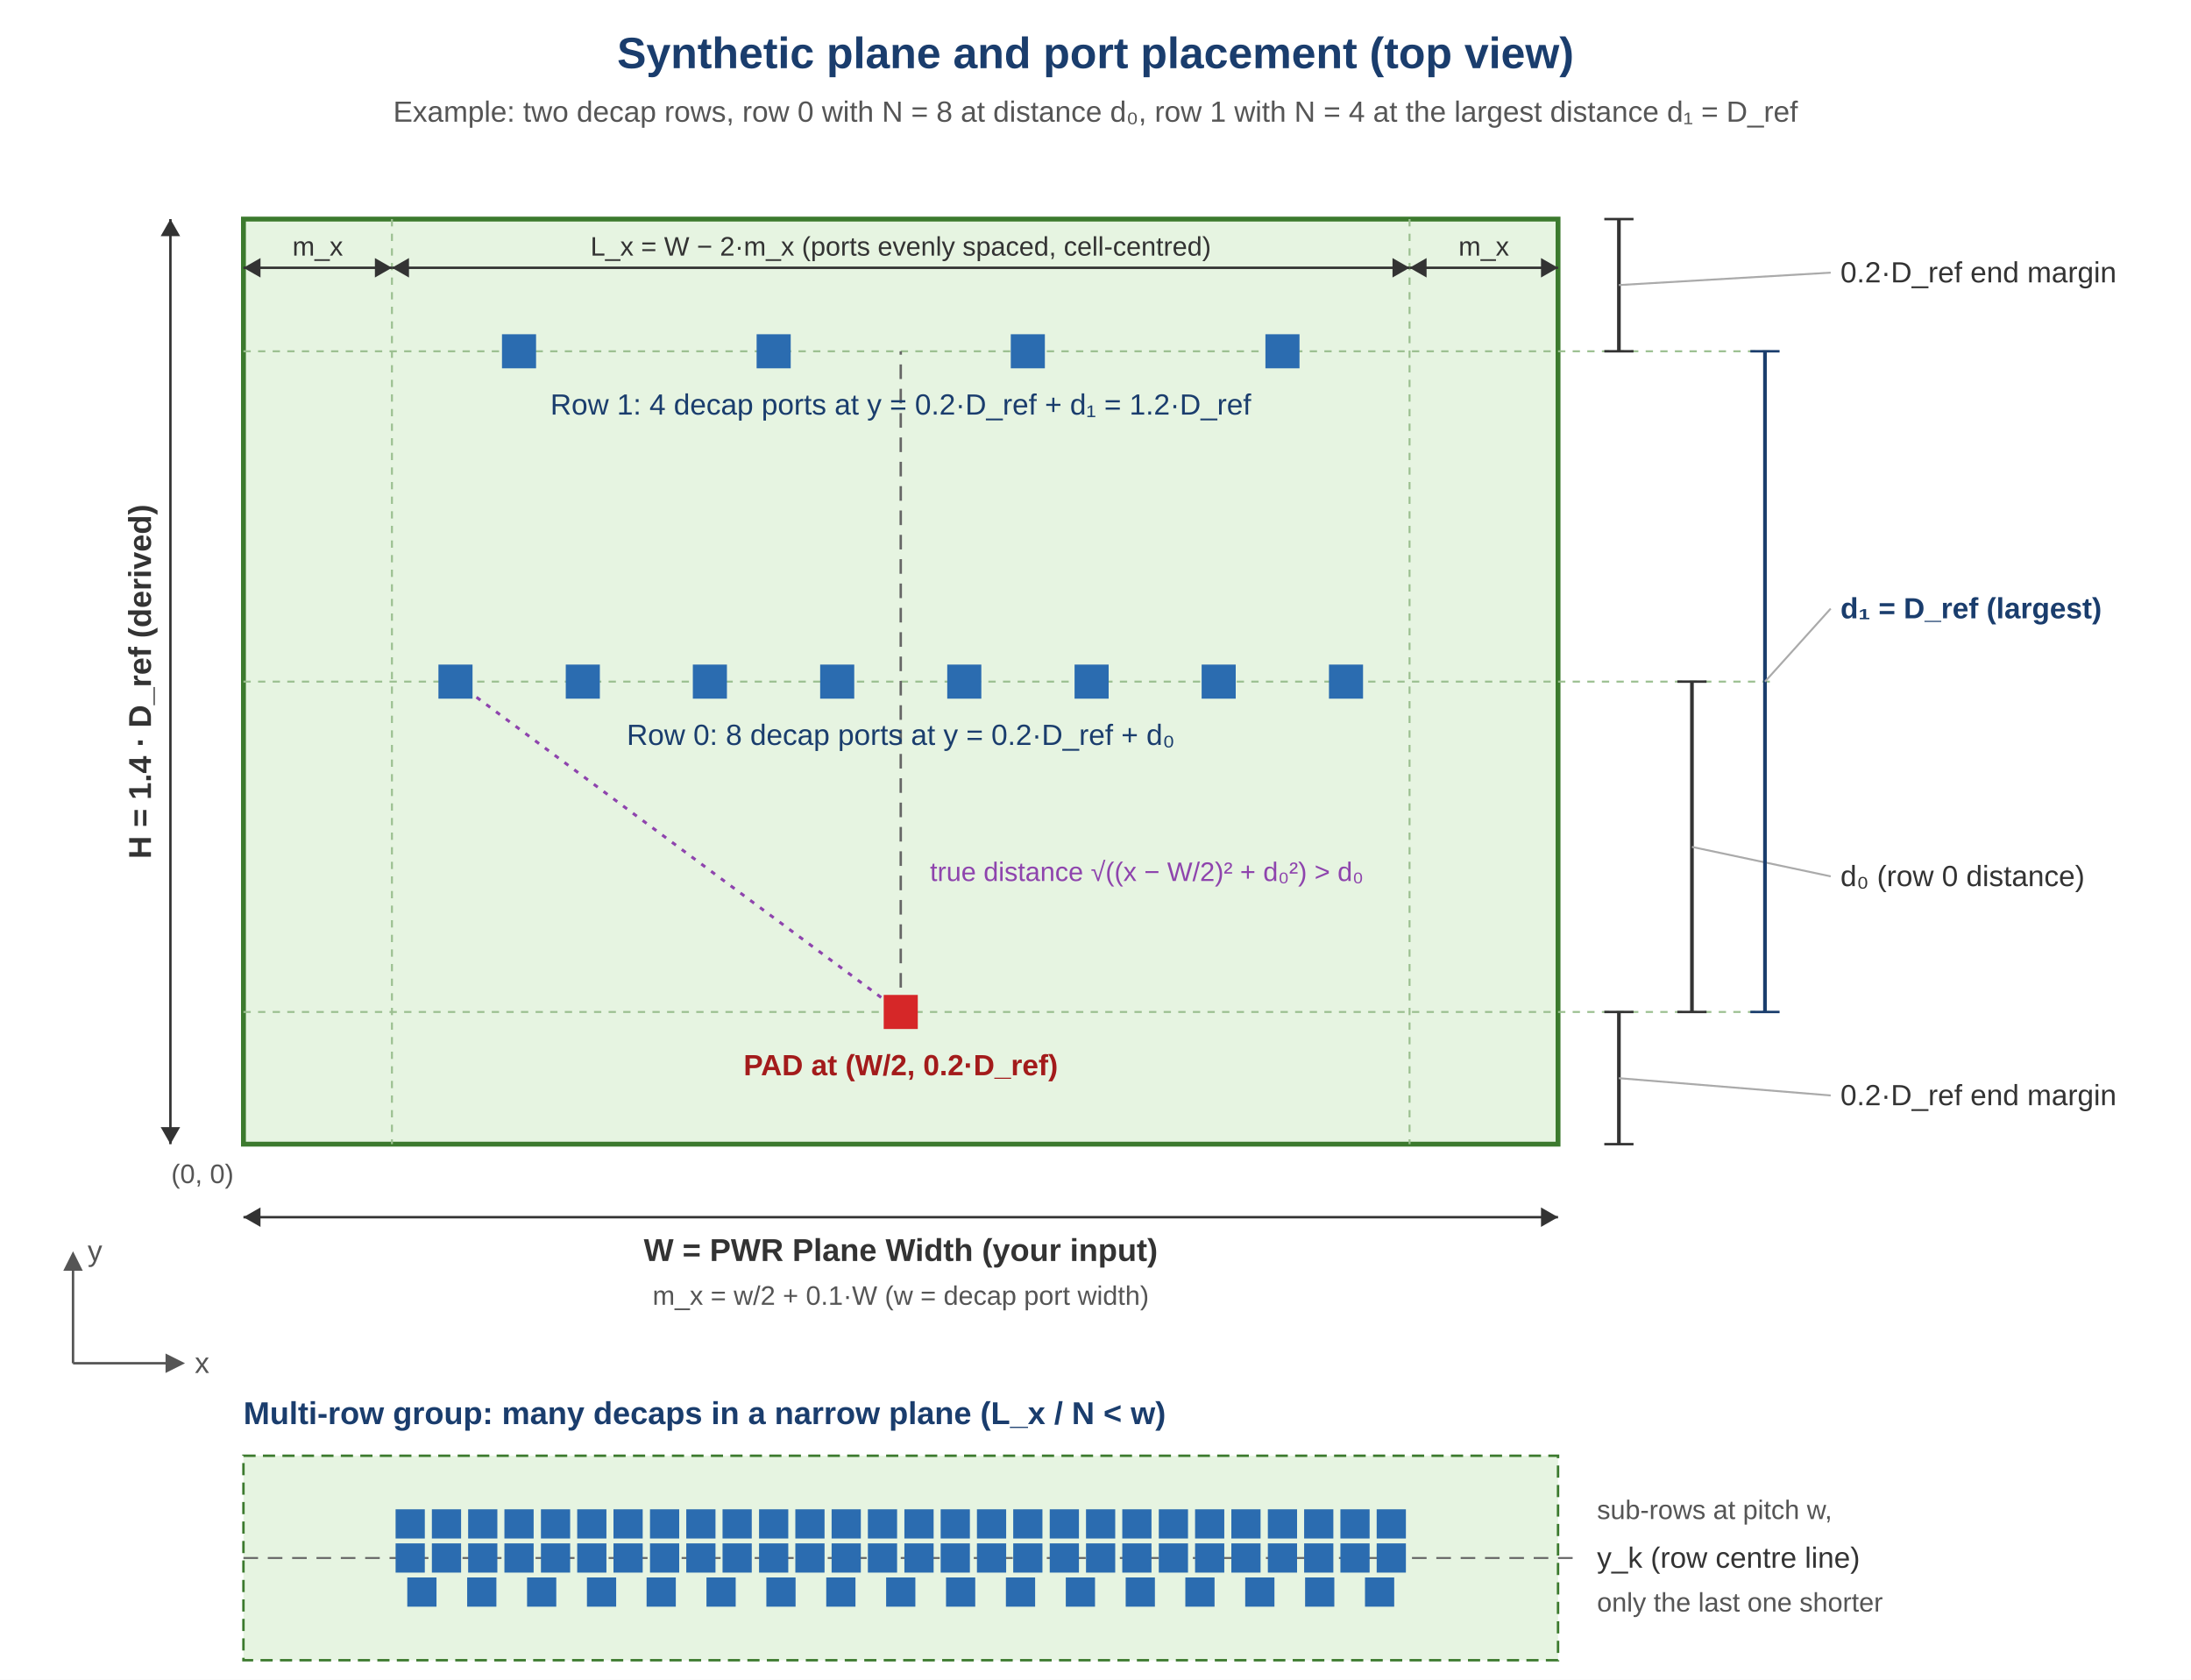
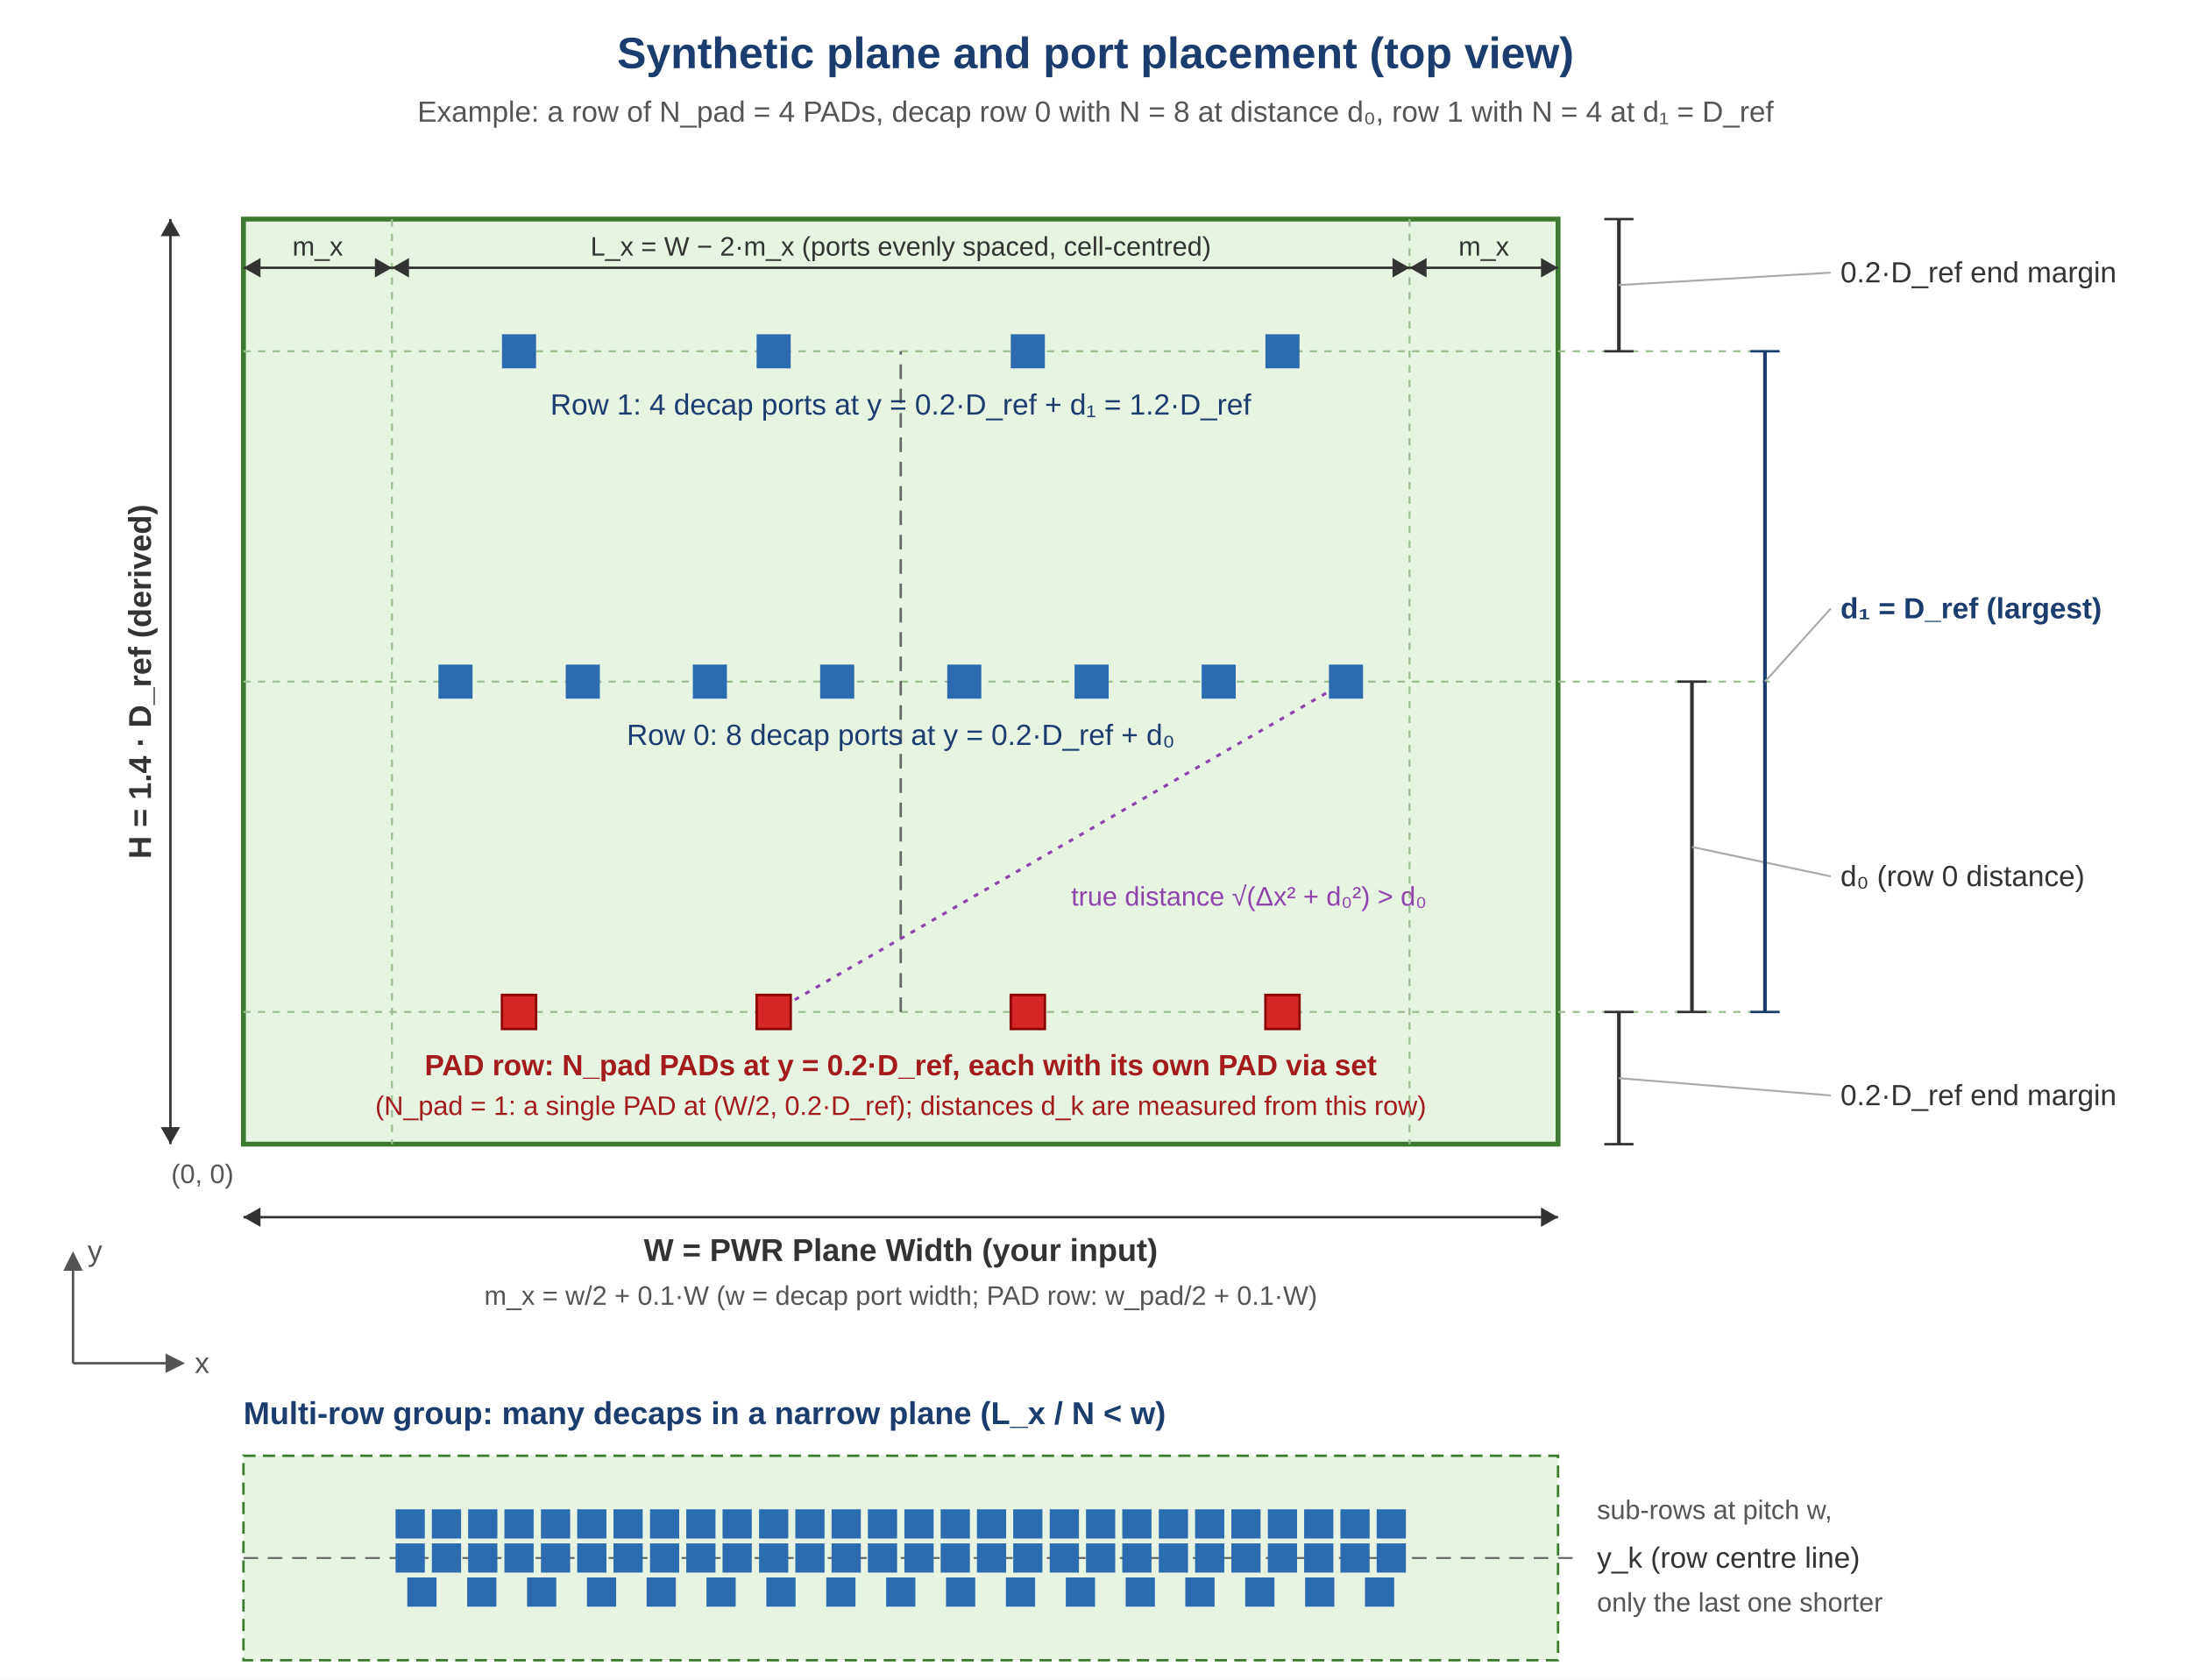
<svg xmlns="http://www.w3.org/2000/svg" version="1.2" baseProfile="tiny" width="900" height="690" viewBox="0 0 900 690">
  <rect x="0" y="0" width="900" height="690" fill="#ffffff" />
  <text x="450" y="28" font-family="Arial" font-size="18" font-weight="bold" fill="#1a3d6d" text-anchor="middle">Synthetic plane and port placement (top view)</text>
-   <text x="450" y="50" font-family="Arial" font-size="12" fill="#555555" text-anchor="middle">Example: two decap rows, row 0 with N = 8 at distance d₀, row 1 with N = 4 at the largest distance d₁ = D_ref</text>
+   <text x="450" y="50" font-family="Arial" font-size="12" fill="#555555" text-anchor="middle">Example: a row of N_pad = 4 PADs, decap row 0 with N = 8 at distance d₀, row 1 with N = 4 at d₁ = D_ref</text>
  <rect x="100" y="90" width="540" height="380" fill="#e6f4e1" stroke="#3c7a2e" stroke-width="2" />
  <line x1="100" y1="415.7" x2="730" y2="415.7" stroke="#9bbf90" stroke-width="0.8" stroke-dasharray="3,3" />
  <line x1="100" y1="280.0" x2="730" y2="280.0" stroke="#9bbf90" stroke-width="0.8" stroke-dasharray="3,3" />
  <line x1="100" y1="144.3" x2="730" y2="144.3" stroke="#9bbf90" stroke-width="0.8" stroke-dasharray="3,3" />
  <line x1="161.0" y1="90" x2="161.0" y2="470" stroke="#9bbf90" stroke-width="0.8" stroke-dasharray="3,3" />
  <line x1="579.0" y1="90" x2="579.0" y2="470" stroke="#9bbf90" stroke-width="0.8" stroke-dasharray="3,3" />
  <line x1="370.0" y1="415.7" x2="370.0" y2="144.3" stroke="#666666" stroke-width="1" stroke-dasharray="6,4" />
-   <line x1="370.0" y1="415.7" x2="187.1" y2="280.0" stroke="#8e44ad" stroke-width="1.2" stroke-dasharray="2,3" />
-   <text x="382.0" y="361.9" font-family="Arial" font-size="11" fill="#8e44ad" text-anchor="start">true distance √((x − W/2)² + d₀²) &gt; d₀</text>
+   <line x1="317.8" y1="415.7" x2="552.9" y2="280.0" stroke="#8e44ad" stroke-width="1.2" stroke-dasharray="2,3" />
+   <text x="440.0" y="372.0" font-family="Arial" font-size="11" fill="#8e44ad" text-anchor="start">true distance √(Δx² + d₀²) &gt; d₀</text>
  <rect x="180.1" y="273.0" width="14" height="14" fill="#2b6cb0" />
  <rect x="232.4" y="273.0" width="14" height="14" fill="#2b6cb0" />
  <rect x="284.6" y="273.0" width="14" height="14" fill="#2b6cb0" />
  <rect x="336.9" y="273.0" width="14" height="14" fill="#2b6cb0" />
  <rect x="389.1" y="273.0" width="14" height="14" fill="#2b6cb0" />
  <rect x="441.4" y="273.0" width="14" height="14" fill="#2b6cb0" />
  <rect x="493.6" y="273.0" width="14" height="14" fill="#2b6cb0" />
  <rect x="545.9" y="273.0" width="14" height="14" fill="#2b6cb0" />
  <rect x="206.2" y="137.3" width="14" height="14" fill="#2b6cb0" />
  <rect x="310.8" y="137.3" width="14" height="14" fill="#2b6cb0" />
  <rect x="415.2" y="137.3" width="14" height="14" fill="#2b6cb0" />
  <rect x="519.8" y="137.3" width="14" height="14" fill="#2b6cb0" />
-   <rect x="363.0" y="408.7" width="14" height="14" fill="#d62728" />
-   <text x="370.0" y="441.7" font-family="Arial" font-size="12" font-weight="bold" fill="#a31b1b" text-anchor="middle">PAD at (W/2, 0.2·D_ref)</text>
+   <rect x="206.2" y="408.7" width="14" height="14" fill="#d62728" stroke="#8b0000" stroke-width="1" />
+   <rect x="310.8" y="408.7" width="14" height="14" fill="#d62728" stroke="#8b0000" stroke-width="1" />
+   <rect x="415.2" y="408.7" width="14" height="14" fill="#d62728" stroke="#8b0000" stroke-width="1" />
+   <rect x="519.8" y="408.7" width="14" height="14" fill="#d62728" stroke="#8b0000" stroke-width="1" />
+   <text x="370.0" y="441.7" font-family="Arial" font-size="12" font-weight="bold" fill="#a31b1b" text-anchor="middle">PAD row: N_pad PADs at y = 0.2·D_ref, each with its own PAD via set</text>
+   <text x="370.0" y="458.0" font-family="Arial" font-size="11" fill="#a31b1b" text-anchor="middle">(N_pad = 1: a single PAD at (W/2, 0.2·D_ref); distances d_k are measured from this row)</text>
  <text x="370.0" y="306.0" font-family="Arial" font-size="12" fill="#1a3d6d" text-anchor="middle">Row 0: 8 decap ports at y = 0.2·D_ref + d₀</text>
  <text x="370.0" y="170.3" font-family="Arial" font-size="12" fill="#1a3d6d" text-anchor="middle">Row 1: 4 decap ports at y = 0.2·D_ref + d₁ = 1.2·D_ref</text>
  <line x1="100.0" y1="110" x2="161.0" y2="110" stroke="#333333" stroke-width="1" />
  <polygon points="100.0,110 107.0,106 107.0,114" fill="#333333" />
  <polygon points="161.0,110 154.0,106 154.0,114" fill="#333333" />
  <text x="130.5" y="105" font-family="Arial" font-size="11" fill="#333333" text-anchor="middle">m_x</text>
  <line x1="161.0" y1="110" x2="579.0" y2="110" stroke="#333333" stroke-width="1" />
  <polygon points="161.0,110 168.0,106 168.0,114" fill="#333333" />
  <polygon points="579.0,110 572.0,106 572.0,114" fill="#333333" />
  <text x="370.0" y="105" font-family="Arial" font-size="11" fill="#333333" text-anchor="middle">L_x = W − 2·m_x (ports evenly spaced, cell-centred)</text>
  <line x1="579.0" y1="110" x2="640.0" y2="110" stroke="#333333" stroke-width="1" />
  <polygon points="579.0,110 586.0,106 586.0,114" fill="#333333" />
  <polygon points="640.0,110 633.0,106 633.0,114" fill="#333333" />
  <text x="609.5" y="105" font-family="Arial" font-size="11" fill="#333333" text-anchor="middle">m_x</text>
  <line x1="100.0" y1="500" x2="640.0" y2="500" stroke="#333333" stroke-width="1" />
  <polygon points="100.0,500 107.0,496 107.0,504" fill="#333333" />
  <polygon points="640.0,500 633.0,496 633.0,504" fill="#333333" />
  <text x="370.0" y="518" font-family="Arial" font-size="13" font-weight="bold" fill="#333333" text-anchor="middle">W = PWR Plane Width (your input)</text>
-   <text x="370.0" y="536" font-family="Arial" font-size="11" fill="#555555" text-anchor="middle">m_x = w/2 + 0.1·W   (w = decap port width)</text>
+   <text x="370.0" y="536" font-family="Arial" font-size="11" fill="#555555" text-anchor="middle">m_x = w/2 + 0.1·W   (w = decap port width; PAD row: w_pad/2 + 0.1·W)</text>
  <line x1="70" y1="90.0" x2="70" y2="470.0" stroke="#333333" stroke-width="1" />
  <polygon points="70,90.0 66,97.0 74,97.0" fill="#333333" />
  <polygon points="70,470.0 66,463.0 74,463.0" fill="#333333" />
  <text x="62" y="280.0" font-family="Arial" font-size="13" font-weight="bold" fill="#333333" text-anchor="middle" transform="rotate(-90 62 280.0)">H = 1.4 · D_ref (derived)</text>
  <text x="96" y="486" font-family="Arial" font-size="11" fill="#555555" text-anchor="end">(0, 0)</text>
  <line x1="659" y1="470.0" x2="671" y2="470.0" stroke="#333333" stroke-width="1" />
  <line x1="659" y1="415.7" x2="671" y2="415.7" stroke="#333333" stroke-width="1" />
  <line x1="665" y1="470.0" x2="665" y2="415.7" stroke="#333333" stroke-width="1.5" />
  <line x1="665" y1="442.9" x2="752" y2="450.0" stroke="#aaaaaa" stroke-width="0.8" />
  <text x="756" y="454.0" font-family="Arial" font-size="12" fill="#333333">0.2·D_ref end margin</text>
  <line x1="659" y1="144.3" x2="671" y2="144.3" stroke="#333333" stroke-width="1" />
  <line x1="659" y1="90.0" x2="671" y2="90.0" stroke="#333333" stroke-width="1" />
  <line x1="665" y1="144.3" x2="665" y2="90.0" stroke="#333333" stroke-width="1.5" />
  <line x1="665" y1="117.1" x2="752" y2="112.0" stroke="#aaaaaa" stroke-width="0.8" />
  <text x="756" y="116.0" font-family="Arial" font-size="12" fill="#333333">0.2·D_ref end margin</text>
  <line x1="689" y1="415.7" x2="701" y2="415.7" stroke="#333333" stroke-width="1" />
  <line x1="689" y1="280.0" x2="701" y2="280.0" stroke="#333333" stroke-width="1" />
  <line x1="695" y1="415.7" x2="695" y2="280.0" stroke="#333333" stroke-width="1.5" />
  <line x1="695" y1="347.9" x2="752" y2="360.0" stroke="#aaaaaa" stroke-width="0.8" />
  <text x="756" y="364.0" font-family="Arial" font-size="12" fill="#333333">d₀ (row 0 distance)</text>
  <line x1="719" y1="415.7" x2="731" y2="415.7" stroke="#1a3d6d" stroke-width="1" />
  <line x1="719" y1="144.3" x2="731" y2="144.3" stroke="#1a3d6d" stroke-width="1" />
  <line x1="725" y1="415.7" x2="725" y2="144.3" stroke="#1a3d6d" stroke-width="1.5" />
  <line x1="725" y1="280.0" x2="752" y2="250.0" stroke="#aaaaaa" stroke-width="0.8" />
  <text x="756" y="254.0" font-family="Arial" font-size="12" font-weight="bold" fill="#1a3d6d">d₁ = D_ref (largest)</text>
  <line x1="30" y1="560" x2="70" y2="560" stroke="#555555" stroke-width="1" />
  <polygon points="76,560 68,556 68,564" fill="#555555" />
  <line x1="30" y1="560" x2="30" y2="520" stroke="#555555" stroke-width="1" />
  <polygon points="30,514 26,522 34,522" fill="#555555" />
  <text x="80" y="564" font-family="Arial" font-size="12" fill="#555555">x</text>
  <text x="36" y="518" font-family="Arial" font-size="12" fill="#555555">y</text>
  <text x="100" y="585" font-family="Arial" font-size="13" font-weight="bold" fill="#1a3d6d">Multi-row group: many decaps in a narrow plane (L_x / N &lt; w)</text>
  <rect x="100" y="598" width="540" height="84" fill="#e6f4e1" stroke="#3c7a2e" stroke-width="1" stroke-dasharray="5,3" />
  <line x1="100" y1="640" x2="650" y2="640" stroke="#666666" stroke-width="0.8" stroke-dasharray="6,4" />
  <rect x="162.5" y="620.0" width="12" height="12" fill="#2b6cb0" />
  <rect x="177.4" y="620.0" width="12" height="12" fill="#2b6cb0" />
  <rect x="192.3" y="620.0" width="12" height="12" fill="#2b6cb0" />
  <rect x="207.2" y="620.0" width="12" height="12" fill="#2b6cb0" />
  <rect x="222.2" y="620.0" width="12" height="12" fill="#2b6cb0" />
  <rect x="237.1" y="620.0" width="12" height="12" fill="#2b6cb0" />
  <rect x="252.0" y="620.0" width="12" height="12" fill="#2b6cb0" />
  <rect x="267.0" y="620.0" width="12" height="12" fill="#2b6cb0" />
  <rect x="281.9" y="620.0" width="12" height="12" fill="#2b6cb0" />
  <rect x="296.8" y="620.0" width="12" height="12" fill="#2b6cb0" />
  <rect x="311.8" y="620.0" width="12" height="12" fill="#2b6cb0" />
  <rect x="326.7" y="620.0" width="12" height="12" fill="#2b6cb0" />
  <rect x="341.6" y="620.0" width="12" height="12" fill="#2b6cb0" />
  <rect x="356.5" y="620.0" width="12" height="12" fill="#2b6cb0" />
  <rect x="371.5" y="620.0" width="12" height="12" fill="#2b6cb0" />
  <rect x="386.4" y="620.0" width="12" height="12" fill="#2b6cb0" />
  <rect x="401.3" y="620.0" width="12" height="12" fill="#2b6cb0" />
  <rect x="416.2" y="620.0" width="12" height="12" fill="#2b6cb0" />
  <rect x="431.2" y="620.0" width="12" height="12" fill="#2b6cb0" />
  <rect x="446.1" y="620.0" width="12" height="12" fill="#2b6cb0" />
  <rect x="461.0" y="620.0" width="12" height="12" fill="#2b6cb0" />
  <rect x="476.0" y="620.0" width="12" height="12" fill="#2b6cb0" />
  <rect x="490.9" y="620.0" width="12" height="12" fill="#2b6cb0" />
  <rect x="505.8" y="620.0" width="12" height="12" fill="#2b6cb0" />
  <rect x="520.8" y="620.0" width="12" height="12" fill="#2b6cb0" />
  <rect x="535.7" y="620.0" width="12" height="12" fill="#2b6cb0" />
  <rect x="550.6" y="620.0" width="12" height="12" fill="#2b6cb0" />
  <rect x="565.5" y="620.0" width="12" height="12" fill="#2b6cb0" />
  <rect x="162.5" y="634.0" width="12" height="12" fill="#2b6cb0" />
  <rect x="177.4" y="634.0" width="12" height="12" fill="#2b6cb0" />
  <rect x="192.3" y="634.0" width="12" height="12" fill="#2b6cb0" />
  <rect x="207.2" y="634.0" width="12" height="12" fill="#2b6cb0" />
  <rect x="222.2" y="634.0" width="12" height="12" fill="#2b6cb0" />
  <rect x="237.1" y="634.0" width="12" height="12" fill="#2b6cb0" />
  <rect x="252.0" y="634.0" width="12" height="12" fill="#2b6cb0" />
  <rect x="267.0" y="634.0" width="12" height="12" fill="#2b6cb0" />
  <rect x="281.9" y="634.0" width="12" height="12" fill="#2b6cb0" />
  <rect x="296.8" y="634.0" width="12" height="12" fill="#2b6cb0" />
  <rect x="311.8" y="634.0" width="12" height="12" fill="#2b6cb0" />
  <rect x="326.7" y="634.0" width="12" height="12" fill="#2b6cb0" />
  <rect x="341.6" y="634.0" width="12" height="12" fill="#2b6cb0" />
  <rect x="356.5" y="634.0" width="12" height="12" fill="#2b6cb0" />
  <rect x="371.5" y="634.0" width="12" height="12" fill="#2b6cb0" />
  <rect x="386.4" y="634.0" width="12" height="12" fill="#2b6cb0" />
  <rect x="401.3" y="634.0" width="12" height="12" fill="#2b6cb0" />
  <rect x="416.2" y="634.0" width="12" height="12" fill="#2b6cb0" />
  <rect x="431.2" y="634.0" width="12" height="12" fill="#2b6cb0" />
  <rect x="446.1" y="634.0" width="12" height="12" fill="#2b6cb0" />
  <rect x="461.0" y="634.0" width="12" height="12" fill="#2b6cb0" />
  <rect x="476.0" y="634.0" width="12" height="12" fill="#2b6cb0" />
  <rect x="490.9" y="634.0" width="12" height="12" fill="#2b6cb0" />
  <rect x="505.8" y="634.0" width="12" height="12" fill="#2b6cb0" />
  <rect x="520.8" y="634.0" width="12" height="12" fill="#2b6cb0" />
  <rect x="535.7" y="634.0" width="12" height="12" fill="#2b6cb0" />
  <rect x="550.6" y="634.0" width="12" height="12" fill="#2b6cb0" />
  <rect x="565.5" y="634.0" width="12" height="12" fill="#2b6cb0" />
  <rect x="167.3" y="648.0" width="12" height="12" fill="#2b6cb0" />
  <rect x="191.9" y="648.0" width="12" height="12" fill="#2b6cb0" />
  <rect x="216.5" y="648.0" width="12" height="12" fill="#2b6cb0" />
  <rect x="241.1" y="648.0" width="12" height="12" fill="#2b6cb0" />
  <rect x="265.6" y="648.0" width="12" height="12" fill="#2b6cb0" />
  <rect x="290.2" y="648.0" width="12" height="12" fill="#2b6cb0" />
  <rect x="314.8" y="648.0" width="12" height="12" fill="#2b6cb0" />
  <rect x="339.4" y="648.0" width="12" height="12" fill="#2b6cb0" />
  <rect x="364.0" y="648.0" width="12" height="12" fill="#2b6cb0" />
  <rect x="388.6" y="648.0" width="12" height="12" fill="#2b6cb0" />
  <rect x="413.2" y="648.0" width="12" height="12" fill="#2b6cb0" />
  <rect x="437.8" y="648.0" width="12" height="12" fill="#2b6cb0" />
  <rect x="462.4" y="648.0" width="12" height="12" fill="#2b6cb0" />
  <rect x="486.9" y="648.0" width="12" height="12" fill="#2b6cb0" />
  <rect x="511.5" y="648.0" width="12" height="12" fill="#2b6cb0" />
  <rect x="536.1" y="648.0" width="12" height="12" fill="#2b6cb0" />
  <rect x="560.7" y="648.0" width="12" height="12" fill="#2b6cb0" />
  <text x="656" y="644" font-family="Arial" font-size="12" fill="#333333">y_k (row centre line)</text>
  <text x="656" y="624" font-family="Arial" font-size="11" fill="#555555">sub-rows at pitch w,</text>
  <text x="656" y="662" font-family="Arial" font-size="11" fill="#555555">only the last one shorter</text>
</svg>
